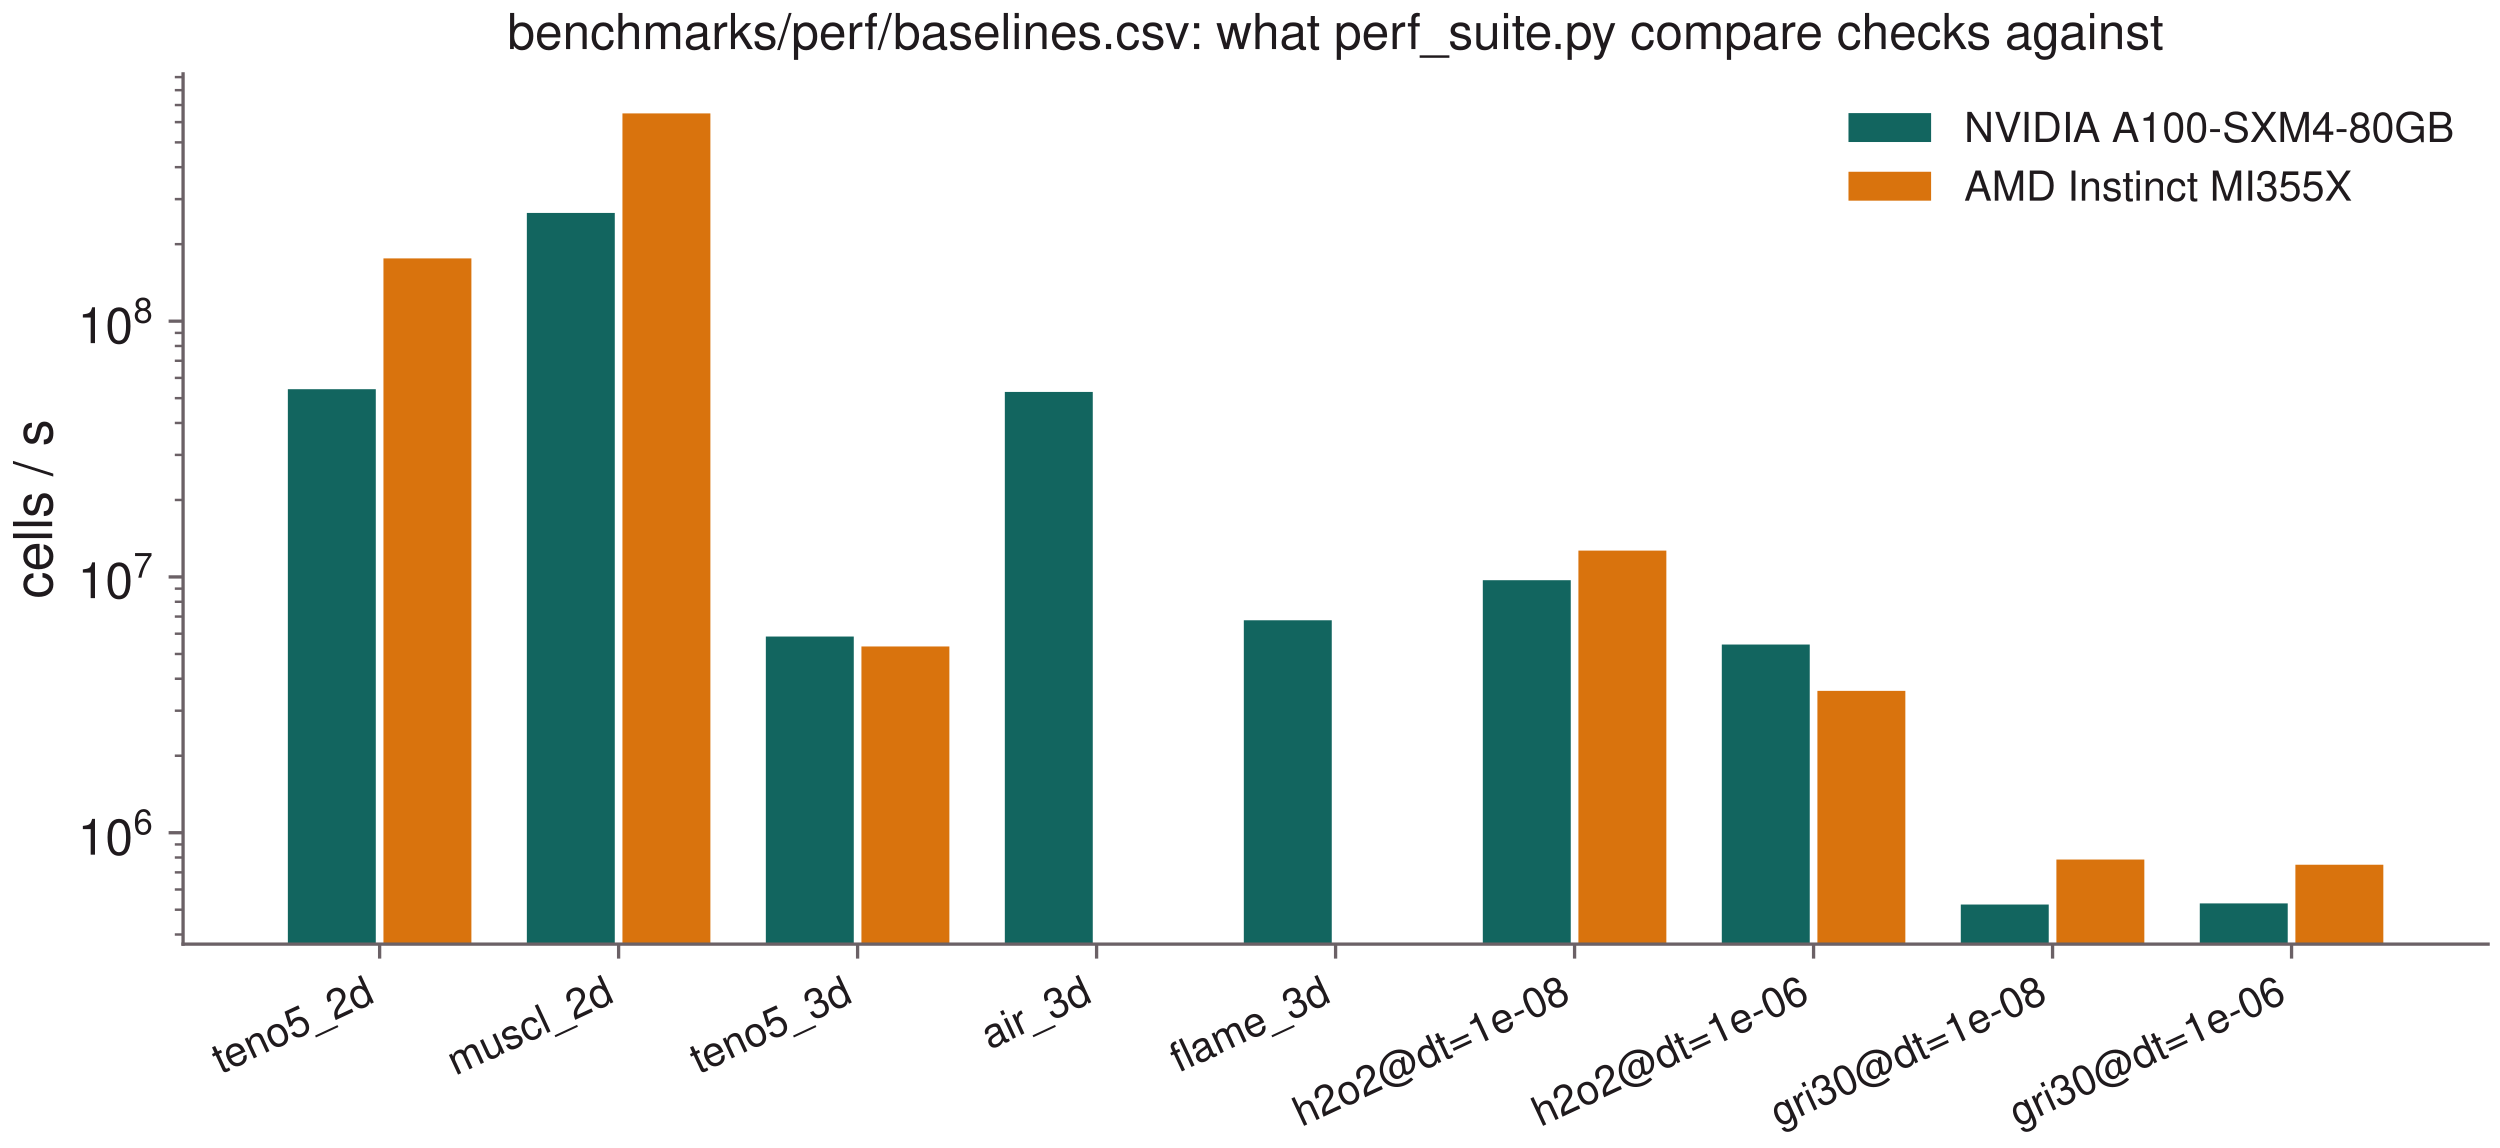
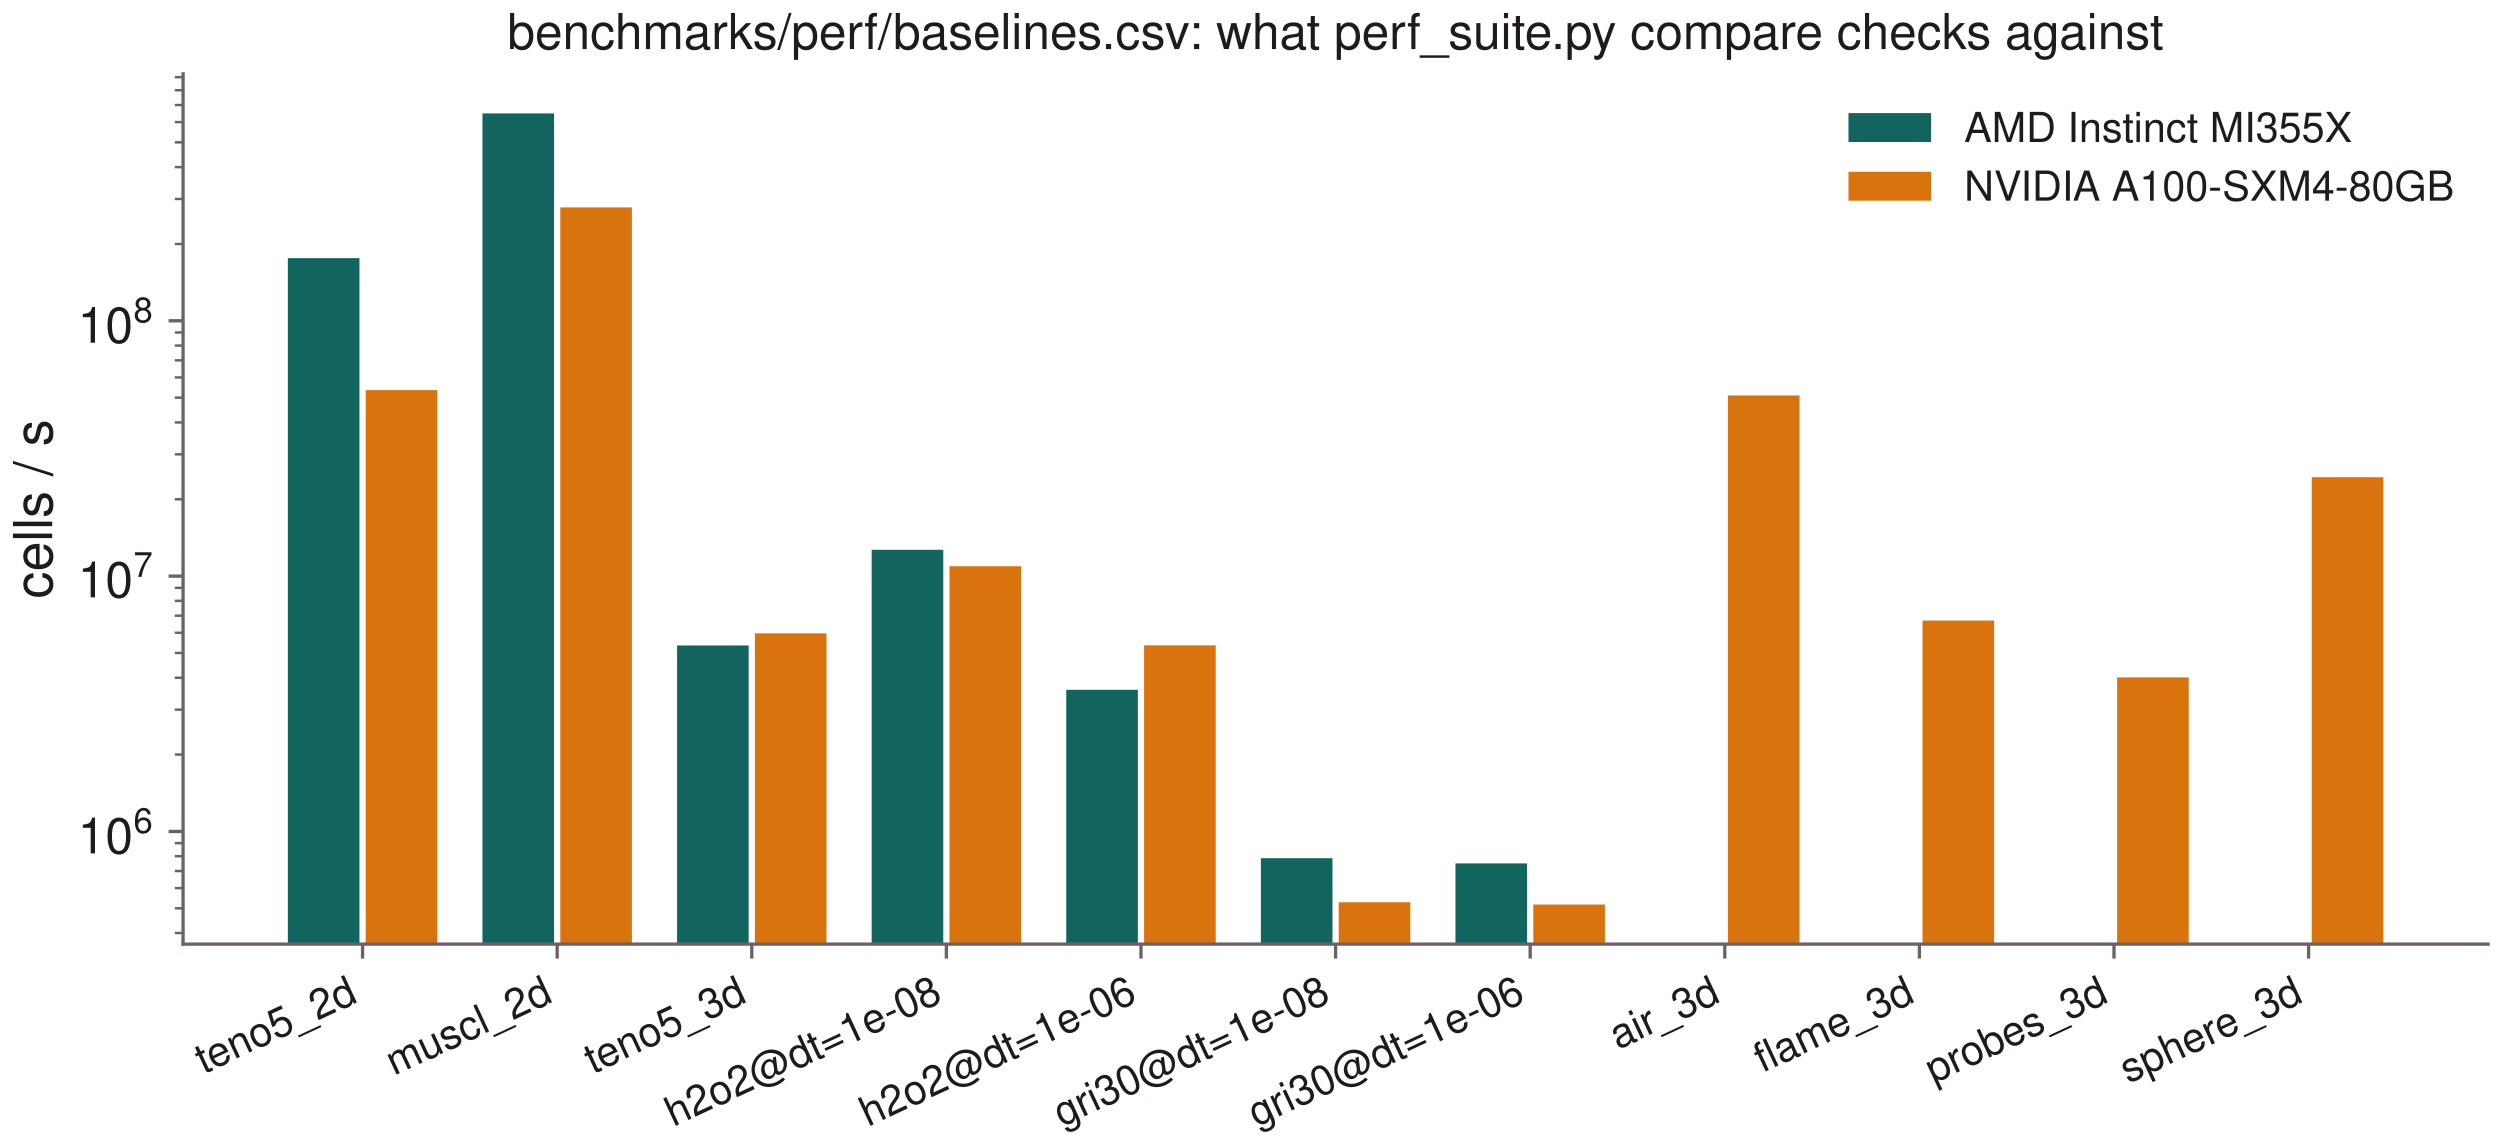
<svg xmlns="http://www.w3.org/2000/svg" xmlns:xlink="http://www.w3.org/1999/xlink" width="605.199pt" height="277.722pt" viewBox="0 0 605.199 277.722" version="1.1">
  <defs>
    <style type="text/css">*{stroke-linejoin: round; stroke-linecap: butt}</style>
  </defs>
  <g id="figure_1">
    <g id="patch_1">
      <path d="M -0 277.722  L 605.199 277.722  L 605.199 0  L -0 0  L -0 277.722  z " style="fill: none" />
    </g>
    <g id="axes_1">
      <g id="patch_2">
        <path d="M 44.319 228.552  L 602.319 228.552  L 602.319 17.88  L 44.319 17.88  L 44.319 228.552  z " style="fill: none" />
      </g>
      <g id="patch_3">
-         <path d="M 69.683 62491.98  L 90.973 62491.98  L 90.973 94.22  L 69.683 94.22  z " clip-path="url(#p483e3d25a0)" style="fill: #12655f" />
+         <path d="M 69.683 62380.965  L 87.019 62380.965  L 87.019 62.485  L 69.683 62.485  z " clip-path="url(#p483e3d25a0)" style="fill: #12655f" />
      </g>
      <g id="patch_4">
-         <path d="M 127.538 62491.98  L 148.828 62491.98  L 148.828 51.542  L 127.538 51.542  z " clip-path="url(#p483e3d25a0)" style="fill: #12655f" />
+         <path d="M 116.792 62380.965  L 134.128 62380.965  L 134.128 27.456  L 116.792 27.456  z " clip-path="url(#p483e3d25a0)" style="fill: #12655f" />
      </g>
      <g id="patch_5">
-         <path d="M 185.393 62491.98  L 206.683 62491.98  L 206.683 154.086  L 185.393 154.086  z " clip-path="url(#p483e3d25a0)" style="fill: #12655f" />
+         <path d="M 163.901 62380.965  L 181.237 62380.965  L 181.237 156.259  L 163.901 156.259  z " clip-path="url(#p483e3d25a0)" style="fill: #12655f" />
      </g>
      <g id="patch_6">
-         <path d="M 243.248 62491.98  L 264.538 62491.98  L 264.538 94.873  L 243.248 94.873  z " clip-path="url(#p483e3d25a0)" style="fill: #12655f" />
+         <path d="M 211.01 62380.965  L 228.347 62380.965  L 228.347 133.095  L 211.01 133.095  z " clip-path="url(#p483e3d25a0)" style="fill: #12655f" />
      </g>
      <g id="patch_7">
-         <path d="M 301.103 62491.98  L 322.393 62491.98  L 322.393 150.158  L 301.103 150.158  z " clip-path="url(#p483e3d25a0)" style="fill: #12655f" />
+         <path d="M 258.12 62380.965  L 275.456 62380.965  L 275.456 166.99  L 258.12 166.99  z " clip-path="url(#p483e3d25a0)" style="fill: #12655f" />
      </g>
      <g id="patch_8">
-         <path d="M 358.958 62491.98  L 380.248 62491.98  L 380.248 140.451  L 358.958 140.451  z " clip-path="url(#p483e3d25a0)" style="fill: #12655f" />
+         <path d="M 305.229 62380.965  L 322.565 62380.965  L 322.565 207.755  L 305.229 207.755  z " clip-path="url(#p483e3d25a0)" style="fill: #12655f" />
      </g>
      <g id="patch_9">
-         <path d="M 416.813 62491.98  L 438.103 62491.98  L 438.103 156.02  L 416.813 156.02  z " clip-path="url(#p483e3d25a0)" style="fill: #12655f" />
+         <path d="M 352.338 62380.965  L 369.675 62380.965  L 369.675 209.014  L 352.338 209.014  z " clip-path="url(#p483e3d25a0)" style="fill: #12655f" />
      </g>
      <g id="patch_10">
-         <path d="M 474.668 62491.98  L 495.958 62491.98  L 495.958 218.976  L 474.668 218.976  z " clip-path="url(#p483e3d25a0)" style="fill: #12655f" />
+         <path d="M 88.526 62380.965  L 105.863 62380.965  L 105.863 94.45  L 88.526 94.45  z " clip-path="url(#p483e3d25a0)" style="fill: #d9730d" />
      </g>
      <g id="patch_11">
-         <path d="M 532.523 62491.98  L 553.813 62491.98  L 553.813 218.69  L 532.523 218.69  z " clip-path="url(#p483e3d25a0)" style="fill: #12655f" />
+         <path d="M 135.636 62380.965  L 152.972 62380.965  L 152.972 50.214  L 135.636 50.214  z " clip-path="url(#p483e3d25a0)" style="fill: #d9730d" />
      </g>
      <g id="patch_12">
-         <path d="M 92.825 62491.98  L 114.115 62491.98  L 114.115 62.547  L 92.825 62.547  z " clip-path="url(#p483e3d25a0)" style="fill: #d9730d" />
+         <path d="M 182.745 62380.965  L 200.081 62380.965  L 200.081 153.315  L 182.745 153.315  z " clip-path="url(#p483e3d25a0)" style="fill: #d9730d" />
      </g>
      <g id="patch_13">
-         <path d="M 150.68 62491.98  L 171.97 62491.98  L 171.97 27.456  L 150.68 27.456  z " clip-path="url(#p483e3d25a0)" style="fill: #d9730d" />
+         <path d="M 229.854 62380.965  L 247.19 62380.965  L 247.19 137.082  L 229.854 137.082  z " clip-path="url(#p483e3d25a0)" style="fill: #d9730d" />
      </g>
      <g id="patch_14">
-         <path d="M 208.535 62491.98  L 229.825 62491.98  L 229.825 156.488  L 208.535 156.488  z " clip-path="url(#p483e3d25a0)" style="fill: #d9730d" />
+         <path d="M 276.963 62380.965  L 294.3 62380.965  L 294.3 156.224  L 276.963 156.224  z " clip-path="url(#p483e3d25a0)" style="fill: #d9730d" />
      </g>
      <g id="patch_15">
-         <path d="M 382.1 62491.98  L 403.39 62491.98  L 403.39 133.283  L 382.1 133.283  z " clip-path="url(#p483e3d25a0)" style="fill: #d9730d" />
+         <path d="M 324.073 62380.965  L 341.409 62380.965  L 341.409 218.426  L 324.073 218.426  z " clip-path="url(#p483e3d25a0)" style="fill: #d9730d" />
      </g>
      <g id="patch_16">
-         <path d="M 439.955 62491.98  L 461.245 62491.98  L 461.245 167.239  L 439.955 167.239  z " clip-path="url(#p483e3d25a0)" style="fill: #d9730d" />
+         <path d="M 371.182 62380.965  L 388.518 62380.965  L 388.518 218.976  L 371.182 218.976  z " clip-path="url(#p483e3d25a0)" style="fill: #d9730d" />
      </g>
      <g id="patch_17">
-         <path d="M 497.81 62491.98  L 519.1 62491.98  L 519.1 208.076  L 497.81 208.076  z " clip-path="url(#p483e3d25a0)" style="fill: #d9730d" />
+         <path d="M 418.291 62380.965  L 435.628 62380.965  L 435.628 95.735  L 418.291 95.735  z " clip-path="url(#p483e3d25a0)" style="fill: #d9730d" />
      </g>
      <g id="patch_18">
-         <path d="M 555.665 62491.98  L 576.955 62491.98  L 576.955 209.337  L 555.665 209.337  z " clip-path="url(#p483e3d25a0)" style="fill: #d9730d" />
+         <path d="M 465.401 62380.965  L 482.737 62380.965  L 482.737 150.219  L 465.401 150.219  z " clip-path="url(#p483e3d25a0)" style="fill: #d9730d" />
+       </g>
+       <g id="patch_19">
+         <path d="M 512.51 62380.965  L 529.846 62380.965  L 529.846 163.991  L 512.51 163.991  z " clip-path="url(#p483e3d25a0)" style="fill: #d9730d" />
+       </g>
+       <g id="patch_20">
+         <path d="M 559.619 62380.965  L 576.955 62380.965  L 576.955 115.525  L 559.619 115.525  z " clip-path="url(#p483e3d25a0)" style="fill: #d9730d" />
      </g>
      <g id="matplotlib.axis_1">
        <g id="xtick_1">
          <g id="line2d_1">
            <defs>
              <path id="m103bd00e00" d="M 0 0  L 0 3.5  " style="stroke: #6b6166; stroke-width: 0.8" />
            </defs>
            <g>
-               <use xlink:href="#m103bd00e00" x="91.899" y="228.552" style="fill: #6b6166; stroke: #6b6166; stroke-width: 0.8" />
+               <use xlink:href="#m103bd00e00" x="87.773" y="228.552" style="fill: #6b6166; stroke: #6b6166; stroke-width: 0.8" />
            </g>
          </g>
          <g id="text_1">
-             <text style="font-size: 10px; font-family: 'Helvetica', 'Arial', 'DejaVu Sans'; fill: #1f1a1d" transform="translate(53.38354 259.9745) rotate(-25)">teno5_2d</text>
+             <text style="font-size: 10px; font-family: 'Helvetica', 'Arial', 'DejaVu Sans'; fill: #1f1a1d" transform="translate(49.25718 259.9745) rotate(-25)">teno5_2d</text>
          </g>
        </g>
        <g id="xtick_2">
          <g id="line2d_2">
            <g>
-               <use xlink:href="#m103bd00e00" x="149.754" y="228.552" style="fill: #6b6166; stroke: #6b6166; stroke-width: 0.8" />
+               <use xlink:href="#m103bd00e00" x="134.882" y="228.552" style="fill: #6b6166; stroke: #6b6166; stroke-width: 0.8" />
            </g>
          </g>
          <g id="text_2">
-             <text style="font-size: 10px; font-family: 'Helvetica', 'Arial', 'DejaVu Sans'; fill: #1f1a1d" transform="translate(110.2501 260.4354) rotate(-25)">muscl_2d</text>
+             <text style="font-size: 10px; font-family: 'Helvetica', 'Arial', 'DejaVu Sans'; fill: #1f1a1d" transform="translate(95.37802 260.4354) rotate(-25)">muscl_2d</text>
          </g>
        </g>
        <g id="xtick_3">
          <g id="line2d_3">
            <g>
-               <use xlink:href="#m103bd00e00" x="207.609" y="228.552" style="fill: #6b6166; stroke: #6b6166; stroke-width: 0.8" />
+               <use xlink:href="#m103bd00e00" x="181.991" y="228.552" style="fill: #6b6166; stroke: #6b6166; stroke-width: 0.8" />
            </g>
          </g>
          <g id="text_3">
-             <text style="font-size: 10px; font-family: 'Helvetica', 'Arial', 'DejaVu Sans'; fill: #1f1a1d" transform="translate(169.0936 259.9745) rotate(-25)">teno5_3d</text>
+             <text style="font-size: 10px; font-family: 'Helvetica', 'Arial', 'DejaVu Sans'; fill: #1f1a1d" transform="translate(143.4757 259.9745) rotate(-25)">teno5_3d</text>
          </g>
        </g>
        <g id="xtick_4">
          <g id="line2d_4">
            <g>
-               <use xlink:href="#m103bd00e00" x="265.464" y="228.552" style="fill: #6b6166; stroke: #6b6166; stroke-width: 0.8" />
+               <use xlink:href="#m103bd00e00" x="229.1" y="228.552" style="fill: #6b6166; stroke: #6b6166; stroke-width: 0.8" />
            </g>
          </g>
          <g id="text_4">
-             <text style="font-size: 10px; font-family: 'Helvetica', 'Arial', 'DejaVu Sans'; fill: #1f1a1d" transform="translate(239.5547 254.0961) rotate(-25)">air_3d</text>
+             <text style="font-size: 10px; font-family: 'Helvetica', 'Arial', 'DejaVu Sans'; fill: #1f1a1d" transform="translate(162.9936 272.8406) rotate(-25)">h2o2@dt=1e-08</text>
          </g>
        </g>
        <g id="xtick_5">
          <g id="line2d_5">
            <g>
-               <use xlink:href="#m103bd00e00" x="323.319" y="228.552" style="fill: #6b6166; stroke: #6b6166; stroke-width: 0.8" />
+               <use xlink:href="#m103bd00e00" x="276.21" y="228.552" style="fill: #6b6166; stroke: #6b6166; stroke-width: 0.8" />
            </g>
          </g>
          <g id="text_5">
-             <text style="font-size: 10px; font-family: 'Helvetica', 'Arial', 'DejaVu Sans'; fill: #1f1a1d" transform="translate(285.3205 259.7334) rotate(-25)">flame_3d</text>
+             <text style="font-size: 10px; font-family: 'Helvetica', 'Arial', 'DejaVu Sans'; fill: #1f1a1d" transform="translate(210.1029 272.8406) rotate(-25)">h2o2@dt=1e-06</text>
          </g>
        </g>
        <g id="xtick_6">
          <g id="line2d_6">
            <g>
-               <use xlink:href="#m103bd00e00" x="381.174" y="228.552" style="fill: #6b6166; stroke: #6b6166; stroke-width: 0.8" />
+               <use xlink:href="#m103bd00e00" x="323.319" y="228.552" style="fill: #6b6166; stroke: #6b6166; stroke-width: 0.8" />
            </g>
          </g>
          <g id="text_6">
-             <text style="font-size: 10px; font-family: 'Helvetica', 'Arial', 'DejaVu Sans'; fill: #1f1a1d" transform="translate(315.0672 272.8406) rotate(-25)">h2o2@dt=1e-08</text>
+             <text style="font-size: 10px; font-family: 'Helvetica', 'Arial', 'DejaVu Sans'; fill: #1f1a1d" transform="translate(257.0037 272.8366) rotate(-25)">gri30@dt=1e-08</text>
          </g>
        </g>
        <g id="xtick_7">
          <g id="line2d_7">
            <g>
-               <use xlink:href="#m103bd00e00" x="439.029" y="228.552" style="fill: #6b6166; stroke: #6b6166; stroke-width: 0.8" />
+               <use xlink:href="#m103bd00e00" x="370.428" y="228.552" style="fill: #6b6166; stroke: #6b6166; stroke-width: 0.8" />
            </g>
          </g>
          <g id="text_7">
-             <text style="font-size: 10px; font-family: 'Helvetica', 'Arial', 'DejaVu Sans'; fill: #1f1a1d" transform="translate(372.9222 272.8406) rotate(-25)">h2o2@dt=1e-06</text>
+             <text style="font-size: 10px; font-family: 'Helvetica', 'Arial', 'DejaVu Sans'; fill: #1f1a1d" transform="translate(304.113 272.8366) rotate(-25)">gri30@dt=1e-06</text>
          </g>
        </g>
        <g id="xtick_8">
          <g id="line2d_8">
            <g>
-               <use xlink:href="#m103bd00e00" x="496.884" y="228.552" style="fill: #6b6166; stroke: #6b6166; stroke-width: 0.8" />
+               <use xlink:href="#m103bd00e00" x="417.538" y="228.552" style="fill: #6b6166; stroke: #6b6166; stroke-width: 0.8" />
            </g>
          </g>
          <g id="text_8">
-             <text style="font-size: 10px; font-family: 'Helvetica', 'Arial', 'DejaVu Sans'; fill: #1f1a1d" transform="translate(430.5688 272.8366) rotate(-25)">gri30@dt=1e-08</text>
+             <text style="font-size: 10px; font-family: 'Helvetica', 'Arial', 'DejaVu Sans'; fill: #1f1a1d" transform="translate(391.6283 254.0961) rotate(-25)">air_3d</text>
          </g>
        </g>
        <g id="xtick_9">
          <g id="line2d_9">
            <g>
-               <use xlink:href="#m103bd00e00" x="554.739" y="228.552" style="fill: #6b6166; stroke: #6b6166; stroke-width: 0.8" />
+               <use xlink:href="#m103bd00e00" x="464.647" y="228.552" style="fill: #6b6166; stroke: #6b6166; stroke-width: 0.8" />
            </g>
          </g>
          <g id="text_9">
-             <text style="font-size: 10px; font-family: 'Helvetica', 'Arial', 'DejaVu Sans'; fill: #1f1a1d" transform="translate(488.4238 272.8366) rotate(-25)">gri30@dt=1e-06</text>
+             <text style="font-size: 10px; font-family: 'Helvetica', 'Arial', 'DejaVu Sans'; fill: #1f1a1d" transform="translate(426.6483 259.7334) rotate(-25)">flame_3d</text>
+           </g>
+         </g>
+         <g id="xtick_10">
+           <g id="line2d_10">
+             <g>
+               <use xlink:href="#m103bd00e00" x="511.756" y="228.552" style="fill: #6b6166; stroke: #6b6166; stroke-width: 0.8" />
+             </g>
+           </g>
+           <g id="text_10">
+             <text style="font-size: 10px; font-family: 'Helvetica', 'Arial', 'DejaVu Sans'; fill: #1f1a1d" transform="translate(468.0465 262.3207) rotate(-25)">probes_3d</text>
+           </g>
+         </g>
+         <g id="xtick_11">
+           <g id="line2d_11">
+             <g>
+               <use xlink:href="#m103bd00e00" x="558.865" y="228.552" style="fill: #6b6166; stroke: #6b6166; stroke-width: 0.8" />
+             </g>
+           </g>
+           <g id="text_11">
+             <text style="font-size: 10px; font-family: 'Helvetica', 'Arial', 'DejaVu Sans'; fill: #1f1a1d" transform="translate(515.1558 262.3207) rotate(-25)">sphere_3d</text>
          </g>
        </g>
      </g>
      <g id="matplotlib.axis_2">
        <g id="ytick_1">
-           <g id="line2d_10">
+           <g id="line2d_12">
            <defs>
              <path id="m89a3976786" d="M 0 0  L -3.5 0  " style="stroke: #6b6166; stroke-width: 0.8" />
            </defs>
            <g>
-               <use xlink:href="#m89a3976786" x="44.319" y="201.587" style="fill: #6b6166; stroke: #6b6166; stroke-width: 0.8" />
-             </g>
-           </g>
-           <g id="text_10">
-             <g style="fill: #1f1a1d" transform="translate(18.83898 207.047)">
+               <use xlink:href="#m89a3976786" x="44.319" y="201.278" style="fill: #6b6166; stroke: #6b6166; stroke-width: 0.8" />
+             </g>
+           </g>
+           <g id="text_12">
+             <g style="fill: #1f1a1d" transform="translate(18.83898 206.7376)">
              <text>
                <tspan x="0" y="-0.149" style="font-size: 12px; font-family: 'Helvetica'; fill: #1f1a1d">1</tspan>
                <tspan x="6.674" y="-0.149" style="font-size: 12px; font-family: 'Helvetica'; fill: #1f1a1d">0</tspan>
                <tspan x="13.463" y="-5.105" style="font-size: 8.4px; font-family: 'Helvetica'; fill: #1f1a1d">6</tspan>
              </text>
            </g>
          </g>
        </g>
        <g id="ytick_2">
-           <g id="line2d_11">
-             <g>
-               <use xlink:href="#m89a3976786" x="44.319" y="139.668" style="fill: #6b6166; stroke: #6b6166; stroke-width: 0.8" />
-             </g>
-           </g>
-           <g id="text_11">
-             <g style="fill: #1f1a1d" transform="translate(18.83898 145.0682)">
+           <g id="line2d_13">
+             <g>
+               <use xlink:href="#m89a3976786" x="44.319" y="139.469" style="fill: #6b6166; stroke: #6b6166; stroke-width: 0.8" />
+             </g>
+           </g>
+           <g id="text_13">
+             <g style="fill: #1f1a1d" transform="translate(18.83898 144.8687)">
              <text>
                <tspan x="0" y="-0.269" style="font-size: 12px; font-family: 'Helvetica'; fill: #1f1a1d">1</tspan>
                <tspan x="6.674" y="-0.269" style="font-size: 12px; font-family: 'Helvetica'; fill: #1f1a1d">0</tspan>
                <tspan x="13.463" y="-5.225" style="font-size: 8.4px; font-family: 'Helvetica'; fill: #1f1a1d">7</tspan>
              </text>
            </g>
          </g>
        </g>
        <g id="ytick_3">
-           <g id="line2d_12">
-             <g>
-               <use xlink:href="#m89a3976786" x="44.319" y="77.749" style="fill: #6b6166; stroke: #6b6166; stroke-width: 0.8" />
-             </g>
-           </g>
-           <g id="text_12">
-             <g style="fill: #1f1a1d" transform="translate(18.83898 83.20928)">
+           <g id="line2d_14">
+             <g>
+               <use xlink:href="#m89a3976786" x="44.319" y="77.66" style="fill: #6b6166; stroke: #6b6166; stroke-width: 0.8" />
+             </g>
+           </g>
+           <g id="text_14">
+             <g style="fill: #1f1a1d" transform="translate(18.83898 83.1199)">
              <text>
                <tspan x="0" y="-0.149" style="font-size: 12px; font-family: 'Helvetica'; fill: #1f1a1d">1</tspan>
                <tspan x="6.674" y="-0.149" style="font-size: 12px; font-family: 'Helvetica'; fill: #1f1a1d">0</tspan>
                <tspan x="13.463" y="-5.105" style="font-size: 8.4px; font-family: 'Helvetica'; fill: #1f1a1d">8</tspan>
              </text>
            </g>
          </g>
        </g>
        <g id="ytick_4">
-           <g id="line2d_13">
+           <g id="line2d_15">
            <defs>
              <path id="mef23e6786a" d="M 0 0  L -2 0  " style="stroke: #6b6166; stroke-width: 0.6" />
            </defs>
            <g>
-               <use xlink:href="#mef23e6786a" x="44.319" y="226.227" style="fill: #6b6166; stroke: #6b6166; stroke-width: 0.6" />
+               <use xlink:href="#mef23e6786a" x="44.319" y="225.874" style="fill: #6b6166; stroke: #6b6166; stroke-width: 0.6" />
            </g>
          </g>
        </g>
        <g id="ytick_5">
-           <g id="line2d_14">
-             <g>
-               <use xlink:href="#mef23e6786a" x="44.319" y="220.226" style="fill: #6b6166; stroke: #6b6166; stroke-width: 0.6" />
+           <g id="line2d_16">
+             <g>
+               <use xlink:href="#mef23e6786a" x="44.319" y="219.884" style="fill: #6b6166; stroke: #6b6166; stroke-width: 0.6" />
            </g>
          </g>
        </g>
        <g id="ytick_6">
-           <g id="line2d_15">
-             <g>
-               <use xlink:href="#mef23e6786a" x="44.319" y="215.324" style="fill: #6b6166; stroke: #6b6166; stroke-width: 0.6" />
+           <g id="line2d_17">
+             <g>
+               <use xlink:href="#mef23e6786a" x="44.319" y="214.99" style="fill: #6b6166; stroke: #6b6166; stroke-width: 0.6" />
            </g>
          </g>
        </g>
        <g id="ytick_7">
-           <g id="line2d_16">
-             <g>
-               <use xlink:href="#mef23e6786a" x="44.319" y="211.178" style="fill: #6b6166; stroke: #6b6166; stroke-width: 0.6" />
+           <g id="line2d_18">
+             <g>
+               <use xlink:href="#mef23e6786a" x="44.319" y="210.852" style="fill: #6b6166; stroke: #6b6166; stroke-width: 0.6" />
            </g>
          </g>
        </g>
        <g id="ytick_8">
-           <g id="line2d_17">
-             <g>
-               <use xlink:href="#mef23e6786a" x="44.319" y="207.588" style="fill: #6b6166; stroke: #6b6166; stroke-width: 0.6" />
+           <g id="line2d_19">
+             <g>
+               <use xlink:href="#mef23e6786a" x="44.319" y="207.267" style="fill: #6b6166; stroke: #6b6166; stroke-width: 0.6" />
            </g>
          </g>
        </g>
        <g id="ytick_9">
-           <g id="line2d_18">
-             <g>
-               <use xlink:href="#mef23e6786a" x="44.319" y="204.42" style="fill: #6b6166; stroke: #6b6166; stroke-width: 0.6" />
+           <g id="line2d_20">
+             <g>
+               <use xlink:href="#mef23e6786a" x="44.319" y="204.106" style="fill: #6b6166; stroke: #6b6166; stroke-width: 0.6" />
            </g>
          </g>
        </g>
        <g id="ytick_10">
-           <g id="line2d_19">
-             <g>
-               <use xlink:href="#mef23e6786a" x="44.319" y="182.948" style="fill: #6b6166; stroke: #6b6166; stroke-width: 0.6" />
+           <g id="line2d_21">
+             <g>
+               <use xlink:href="#mef23e6786a" x="44.319" y="182.671" style="fill: #6b6166; stroke: #6b6166; stroke-width: 0.6" />
            </g>
          </g>
        </g>
        <g id="ytick_11">
-           <g id="line2d_20">
-             <g>
-               <use xlink:href="#mef23e6786a" x="44.319" y="172.044" style="fill: #6b6166; stroke: #6b6166; stroke-width: 0.6" />
+           <g id="line2d_22">
+             <g>
+               <use xlink:href="#mef23e6786a" x="44.319" y="171.787" style="fill: #6b6166; stroke: #6b6166; stroke-width: 0.6" />
            </g>
          </g>
        </g>
        <g id="ytick_12">
-           <g id="line2d_21">
-             <g>
-               <use xlink:href="#mef23e6786a" x="44.319" y="164.308" style="fill: #6b6166; stroke: #6b6166; stroke-width: 0.6" />
+           <g id="line2d_23">
+             <g>
+               <use xlink:href="#mef23e6786a" x="44.319" y="164.065" style="fill: #6b6166; stroke: #6b6166; stroke-width: 0.6" />
            </g>
          </g>
        </g>
        <g id="ytick_13">
-           <g id="line2d_22">
-             <g>
-               <use xlink:href="#mef23e6786a" x="44.319" y="158.308" style="fill: #6b6166; stroke: #6b6166; stroke-width: 0.6" />
+           <g id="line2d_24">
+             <g>
+               <use xlink:href="#mef23e6786a" x="44.319" y="158.075" style="fill: #6b6166; stroke: #6b6166; stroke-width: 0.6" />
            </g>
          </g>
        </g>
        <g id="ytick_14">
-           <g id="line2d_23">
-             <g>
-               <use xlink:href="#mef23e6786a" x="44.319" y="153.405" style="fill: #6b6166; stroke: #6b6166; stroke-width: 0.6" />
+           <g id="line2d_25">
+             <g>
+               <use xlink:href="#mef23e6786a" x="44.319" y="153.181" style="fill: #6b6166; stroke: #6b6166; stroke-width: 0.6" />
            </g>
          </g>
        </g>
        <g id="ytick_15">
-           <g id="line2d_24">
-             <g>
-               <use xlink:href="#mef23e6786a" x="44.319" y="149.26" style="fill: #6b6166; stroke: #6b6166; stroke-width: 0.6" />
+           <g id="line2d_26">
+             <g>
+               <use xlink:href="#mef23e6786a" x="44.319" y="149.043" style="fill: #6b6166; stroke: #6b6166; stroke-width: 0.6" />
            </g>
          </g>
        </g>
        <g id="ytick_16">
-           <g id="line2d_25">
-             <g>
-               <use xlink:href="#mef23e6786a" x="44.319" y="145.669" style="fill: #6b6166; stroke: #6b6166; stroke-width: 0.6" />
+           <g id="line2d_27">
+             <g>
+               <use xlink:href="#mef23e6786a" x="44.319" y="145.459" style="fill: #6b6166; stroke: #6b6166; stroke-width: 0.6" />
            </g>
          </g>
        </g>
        <g id="ytick_17">
-           <g id="line2d_26">
-             <g>
-               <use xlink:href="#mef23e6786a" x="44.319" y="142.501" style="fill: #6b6166; stroke: #6b6166; stroke-width: 0.6" />
+           <g id="line2d_28">
+             <g>
+               <use xlink:href="#mef23e6786a" x="44.319" y="142.297" style="fill: #6b6166; stroke: #6b6166; stroke-width: 0.6" />
            </g>
          </g>
        </g>
        <g id="ytick_18">
-           <g id="line2d_27">
-             <g>
-               <use xlink:href="#mef23e6786a" x="44.319" y="121.029" style="fill: #6b6166; stroke: #6b6166; stroke-width: 0.6" />
+           <g id="line2d_29">
+             <g>
+               <use xlink:href="#mef23e6786a" x="44.319" y="120.862" style="fill: #6b6166; stroke: #6b6166; stroke-width: 0.6" />
            </g>
          </g>
        </g>
        <g id="ytick_19">
-           <g id="line2d_28">
-             <g>
-               <use xlink:href="#mef23e6786a" x="44.319" y="110.125" style="fill: #6b6166; stroke: #6b6166; stroke-width: 0.6" />
+           <g id="line2d_30">
+             <g>
+               <use xlink:href="#mef23e6786a" x="44.319" y="109.978" style="fill: #6b6166; stroke: #6b6166; stroke-width: 0.6" />
            </g>
          </g>
        </g>
        <g id="ytick_20">
-           <g id="line2d_29">
-             <g>
-               <use xlink:href="#mef23e6786a" x="44.319" y="102.389" style="fill: #6b6166; stroke: #6b6166; stroke-width: 0.6" />
+           <g id="line2d_31">
+             <g>
+               <use xlink:href="#mef23e6786a" x="44.319" y="102.256" style="fill: #6b6166; stroke: #6b6166; stroke-width: 0.6" />
            </g>
          </g>
        </g>
        <g id="ytick_21">
-           <g id="line2d_30">
-             <g>
-               <use xlink:href="#mef23e6786a" x="44.319" y="96.389" style="fill: #6b6166; stroke: #6b6166; stroke-width: 0.6" />
+           <g id="line2d_32">
+             <g>
+               <use xlink:href="#mef23e6786a" x="44.319" y="96.266" style="fill: #6b6166; stroke: #6b6166; stroke-width: 0.6" />
            </g>
          </g>
        </g>
        <g id="ytick_22">
-           <g id="line2d_31">
-             <g>
-               <use xlink:href="#mef23e6786a" x="44.319" y="91.486" style="fill: #6b6166; stroke: #6b6166; stroke-width: 0.6" />
+           <g id="line2d_33">
+             <g>
+               <use xlink:href="#mef23e6786a" x="44.319" y="91.372" style="fill: #6b6166; stroke: #6b6166; stroke-width: 0.6" />
            </g>
          </g>
        </g>
        <g id="ytick_23">
-           <g id="line2d_32">
-             <g>
-               <use xlink:href="#mef23e6786a" x="44.319" y="87.341" style="fill: #6b6166; stroke: #6b6166; stroke-width: 0.6" />
+           <g id="line2d_34">
+             <g>
+               <use xlink:href="#mef23e6786a" x="44.319" y="87.234" style="fill: #6b6166; stroke: #6b6166; stroke-width: 0.6" />
            </g>
          </g>
        </g>
        <g id="ytick_24">
-           <g id="line2d_33">
-             <g>
-               <use xlink:href="#mef23e6786a" x="44.319" y="83.75" style="fill: #6b6166; stroke: #6b6166; stroke-width: 0.6" />
+           <g id="line2d_35">
+             <g>
+               <use xlink:href="#mef23e6786a" x="44.319" y="83.65" style="fill: #6b6166; stroke: #6b6166; stroke-width: 0.6" />
            </g>
          </g>
        </g>
        <g id="ytick_25">
-           <g id="line2d_34">
-             <g>
-               <use xlink:href="#mef23e6786a" x="44.319" y="80.583" style="fill: #6b6166; stroke: #6b6166; stroke-width: 0.6" />
+           <g id="line2d_36">
+             <g>
+               <use xlink:href="#mef23e6786a" x="44.319" y="80.488" style="fill: #6b6166; stroke: #6b6166; stroke-width: 0.6" />
            </g>
          </g>
        </g>
        <g id="ytick_26">
-           <g id="line2d_35">
-             <g>
-               <use xlink:href="#mef23e6786a" x="44.319" y="59.11" style="fill: #6b6166; stroke: #6b6166; stroke-width: 0.6" />
+           <g id="line2d_37">
+             <g>
+               <use xlink:href="#mef23e6786a" x="44.319" y="59.054" style="fill: #6b6166; stroke: #6b6166; stroke-width: 0.6" />
            </g>
          </g>
        </g>
        <g id="ytick_27">
-           <g id="line2d_36">
-             <g>
-               <use xlink:href="#mef23e6786a" x="44.319" y="48.206" style="fill: #6b6166; stroke: #6b6166; stroke-width: 0.6" />
+           <g id="line2d_38">
+             <g>
+               <use xlink:href="#mef23e6786a" x="44.319" y="48.17" style="fill: #6b6166; stroke: #6b6166; stroke-width: 0.6" />
            </g>
          </g>
        </g>
        <g id="ytick_28">
-           <g id="line2d_37">
-             <g>
-               <use xlink:href="#mef23e6786a" x="44.319" y="40.47" style="fill: #6b6166; stroke: #6b6166; stroke-width: 0.6" />
+           <g id="line2d_39">
+             <g>
+               <use xlink:href="#mef23e6786a" x="44.319" y="40.447" style="fill: #6b6166; stroke: #6b6166; stroke-width: 0.6" />
            </g>
          </g>
        </g>
        <g id="ytick_29">
-           <g id="line2d_38">
-             <g>
-               <use xlink:href="#mef23e6786a" x="44.319" y="34.47" style="fill: #6b6166; stroke: #6b6166; stroke-width: 0.6" />
+           <g id="line2d_40">
+             <g>
+               <use xlink:href="#mef23e6786a" x="44.319" y="34.457" style="fill: #6b6166; stroke: #6b6166; stroke-width: 0.6" />
            </g>
          </g>
        </g>
        <g id="ytick_30">
-           <g id="line2d_39">
-             <g>
-               <use xlink:href="#mef23e6786a" x="44.319" y="29.567" style="fill: #6b6166; stroke: #6b6166; stroke-width: 0.6" />
+           <g id="line2d_41">
+             <g>
+               <use xlink:href="#mef23e6786a" x="44.319" y="29.563" style="fill: #6b6166; stroke: #6b6166; stroke-width: 0.6" />
            </g>
          </g>
        </g>
        <g id="ytick_31">
-           <g id="line2d_40">
-             <g>
-               <use xlink:href="#mef23e6786a" x="44.319" y="25.422" style="fill: #6b6166; stroke: #6b6166; stroke-width: 0.6" />
+           <g id="line2d_42">
+             <g>
+               <use xlink:href="#mef23e6786a" x="44.319" y="25.425" style="fill: #6b6166; stroke: #6b6166; stroke-width: 0.6" />
            </g>
          </g>
        </g>
        <g id="ytick_32">
-           <g id="line2d_41">
-             <g>
-               <use xlink:href="#mef23e6786a" x="44.319" y="21.831" style="fill: #6b6166; stroke: #6b6166; stroke-width: 0.6" />
+           <g id="line2d_43">
+             <g>
+               <use xlink:href="#mef23e6786a" x="44.319" y="21.841" style="fill: #6b6166; stroke: #6b6166; stroke-width: 0.6" />
            </g>
          </g>
        </g>
        <g id="ytick_33">
-           <g id="line2d_42">
-             <g>
-               <use xlink:href="#mef23e6786a" x="44.319" y="18.664" style="fill: #6b6166; stroke: #6b6166; stroke-width: 0.6" />
-             </g>
-           </g>
-         </g>
-         <g id="text_13">
+           <g id="line2d_44">
+             <g>
+               <use xlink:href="#mef23e6786a" x="44.319" y="18.679" style="fill: #6b6166; stroke: #6b6166; stroke-width: 0.6" />
+             </g>
+           </g>
+         </g>
+         <g id="text_15">
          <text style="font-size: 13px; font-family: 'Helvetica', 'Arial', 'DejaVu Sans'; text-anchor: middle; fill: #1f1a1d" x="12.63" y="123.216" transform="rotate(-90 12.63 123.216)">cells / s</text>
        </g>
      </g>
-       <g id="patch_19">
+       <g id="patch_21">
        <path d="M 44.319 228.552  L 44.319 17.88  " style="fill: none; stroke: #6b6166; stroke-width: 0.8; stroke-linejoin: miter; stroke-linecap: square" />
      </g>
-       <g id="patch_20">
+       <g id="patch_22">
        <path d="M 44.319 228.552  L 602.319 228.552  " style="fill: none; stroke: #6b6166; stroke-width: 0.8; stroke-linejoin: miter; stroke-linecap: square" />
      </g>
-       <g id="text_14">
+       <g id="text_16">
        <text style="font-size: 12px; font-family: 'Helvetica', 'Arial', 'DejaVu Sans'; text-anchor: middle; fill: #1f1a1d" x="323.319" y="11.88" transform="rotate(-0 323.319 11.88)">benchmarks/perf/baselines.csv: what perf_suite.py compare checks against</text>
      </g>
      <g id="legend_1">
-         <g id="patch_21">
+         <g id="patch_23">
          <path d="M 447.48 34.38  L 467.48 34.38  L 467.48 27.38  L 447.48 27.38  z " style="fill: #12655f" />
        </g>
-         <g id="text_15">
-           <text style="font-size: 10px; font-family: 'Helvetica', 'Arial', 'DejaVu Sans'; text-anchor: start; fill: #1f1a1d" x="475.48" y="34.38" transform="rotate(-0 475.4799 34.38)">NVIDIA A100-SXM4-80GB</text>
-         </g>
-         <g id="patch_22">
+         <g id="text_17">
+           <text style="font-size: 10px; font-family: 'Helvetica', 'Arial', 'DejaVu Sans'; text-anchor: start; fill: #1f1a1d" x="475.48" y="34.38" transform="rotate(-0 475.4799 34.38)">AMD Instinct MI355X</text>
+         </g>
+         <g id="patch_24">
          <path d="M 447.48 48.579  L 467.48 48.579  L 467.48 41.579  L 447.48 41.579  z " style="fill: #d9730d" />
        </g>
-         <g id="text_16">
-           <text style="font-size: 10px; font-family: 'Helvetica', 'Arial', 'DejaVu Sans'; text-anchor: start; fill: #1f1a1d" x="475.48" y="48.579" transform="rotate(-0 475.4799 48.57922)">AMD Instinct MI355X</text>
+         <g id="text_18">
+           <text style="font-size: 10px; font-family: 'Helvetica', 'Arial', 'DejaVu Sans'; text-anchor: start; fill: #1f1a1d" x="475.48" y="48.579" transform="rotate(-0 475.4799 48.57922)">NVIDIA A100-SXM4-80GB</text>
        </g>
      </g>
    </g>
  </g>
  <defs>
    <clipPath id="p483e3d25a0">
      <rect x="44.319" y="17.88" width="558" height="210.672" />
    </clipPath>
  </defs>
</svg>
